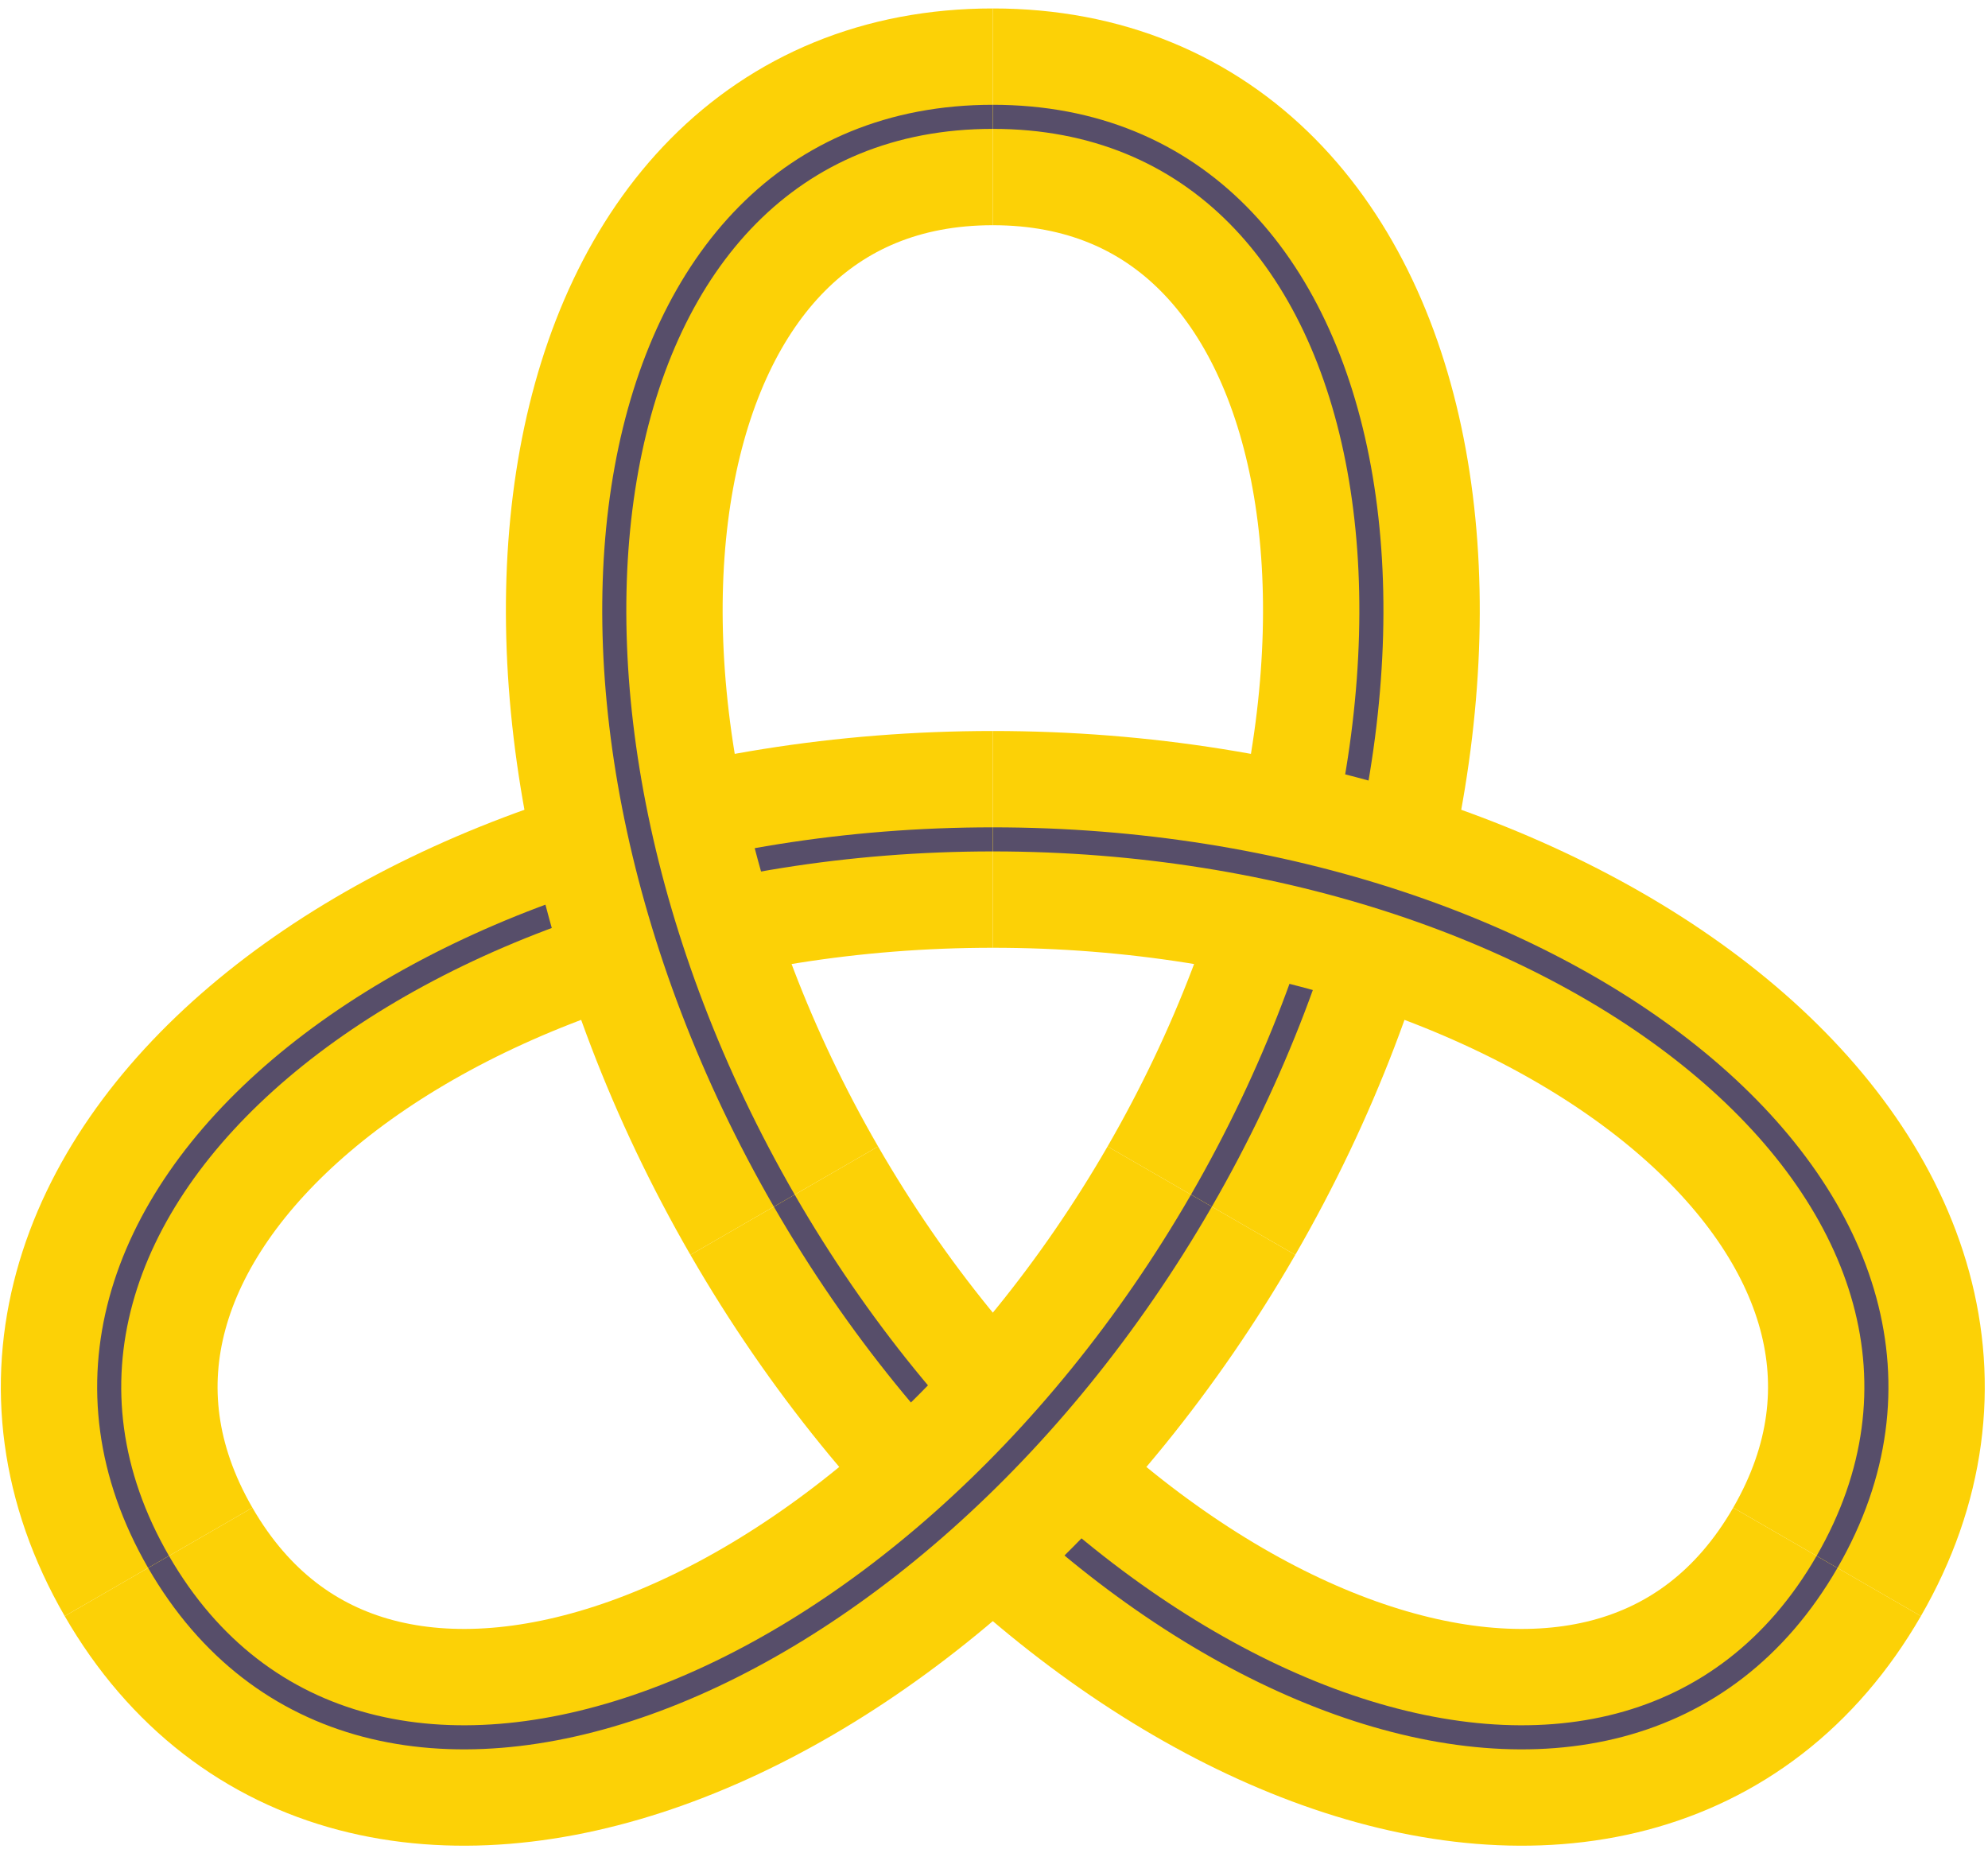
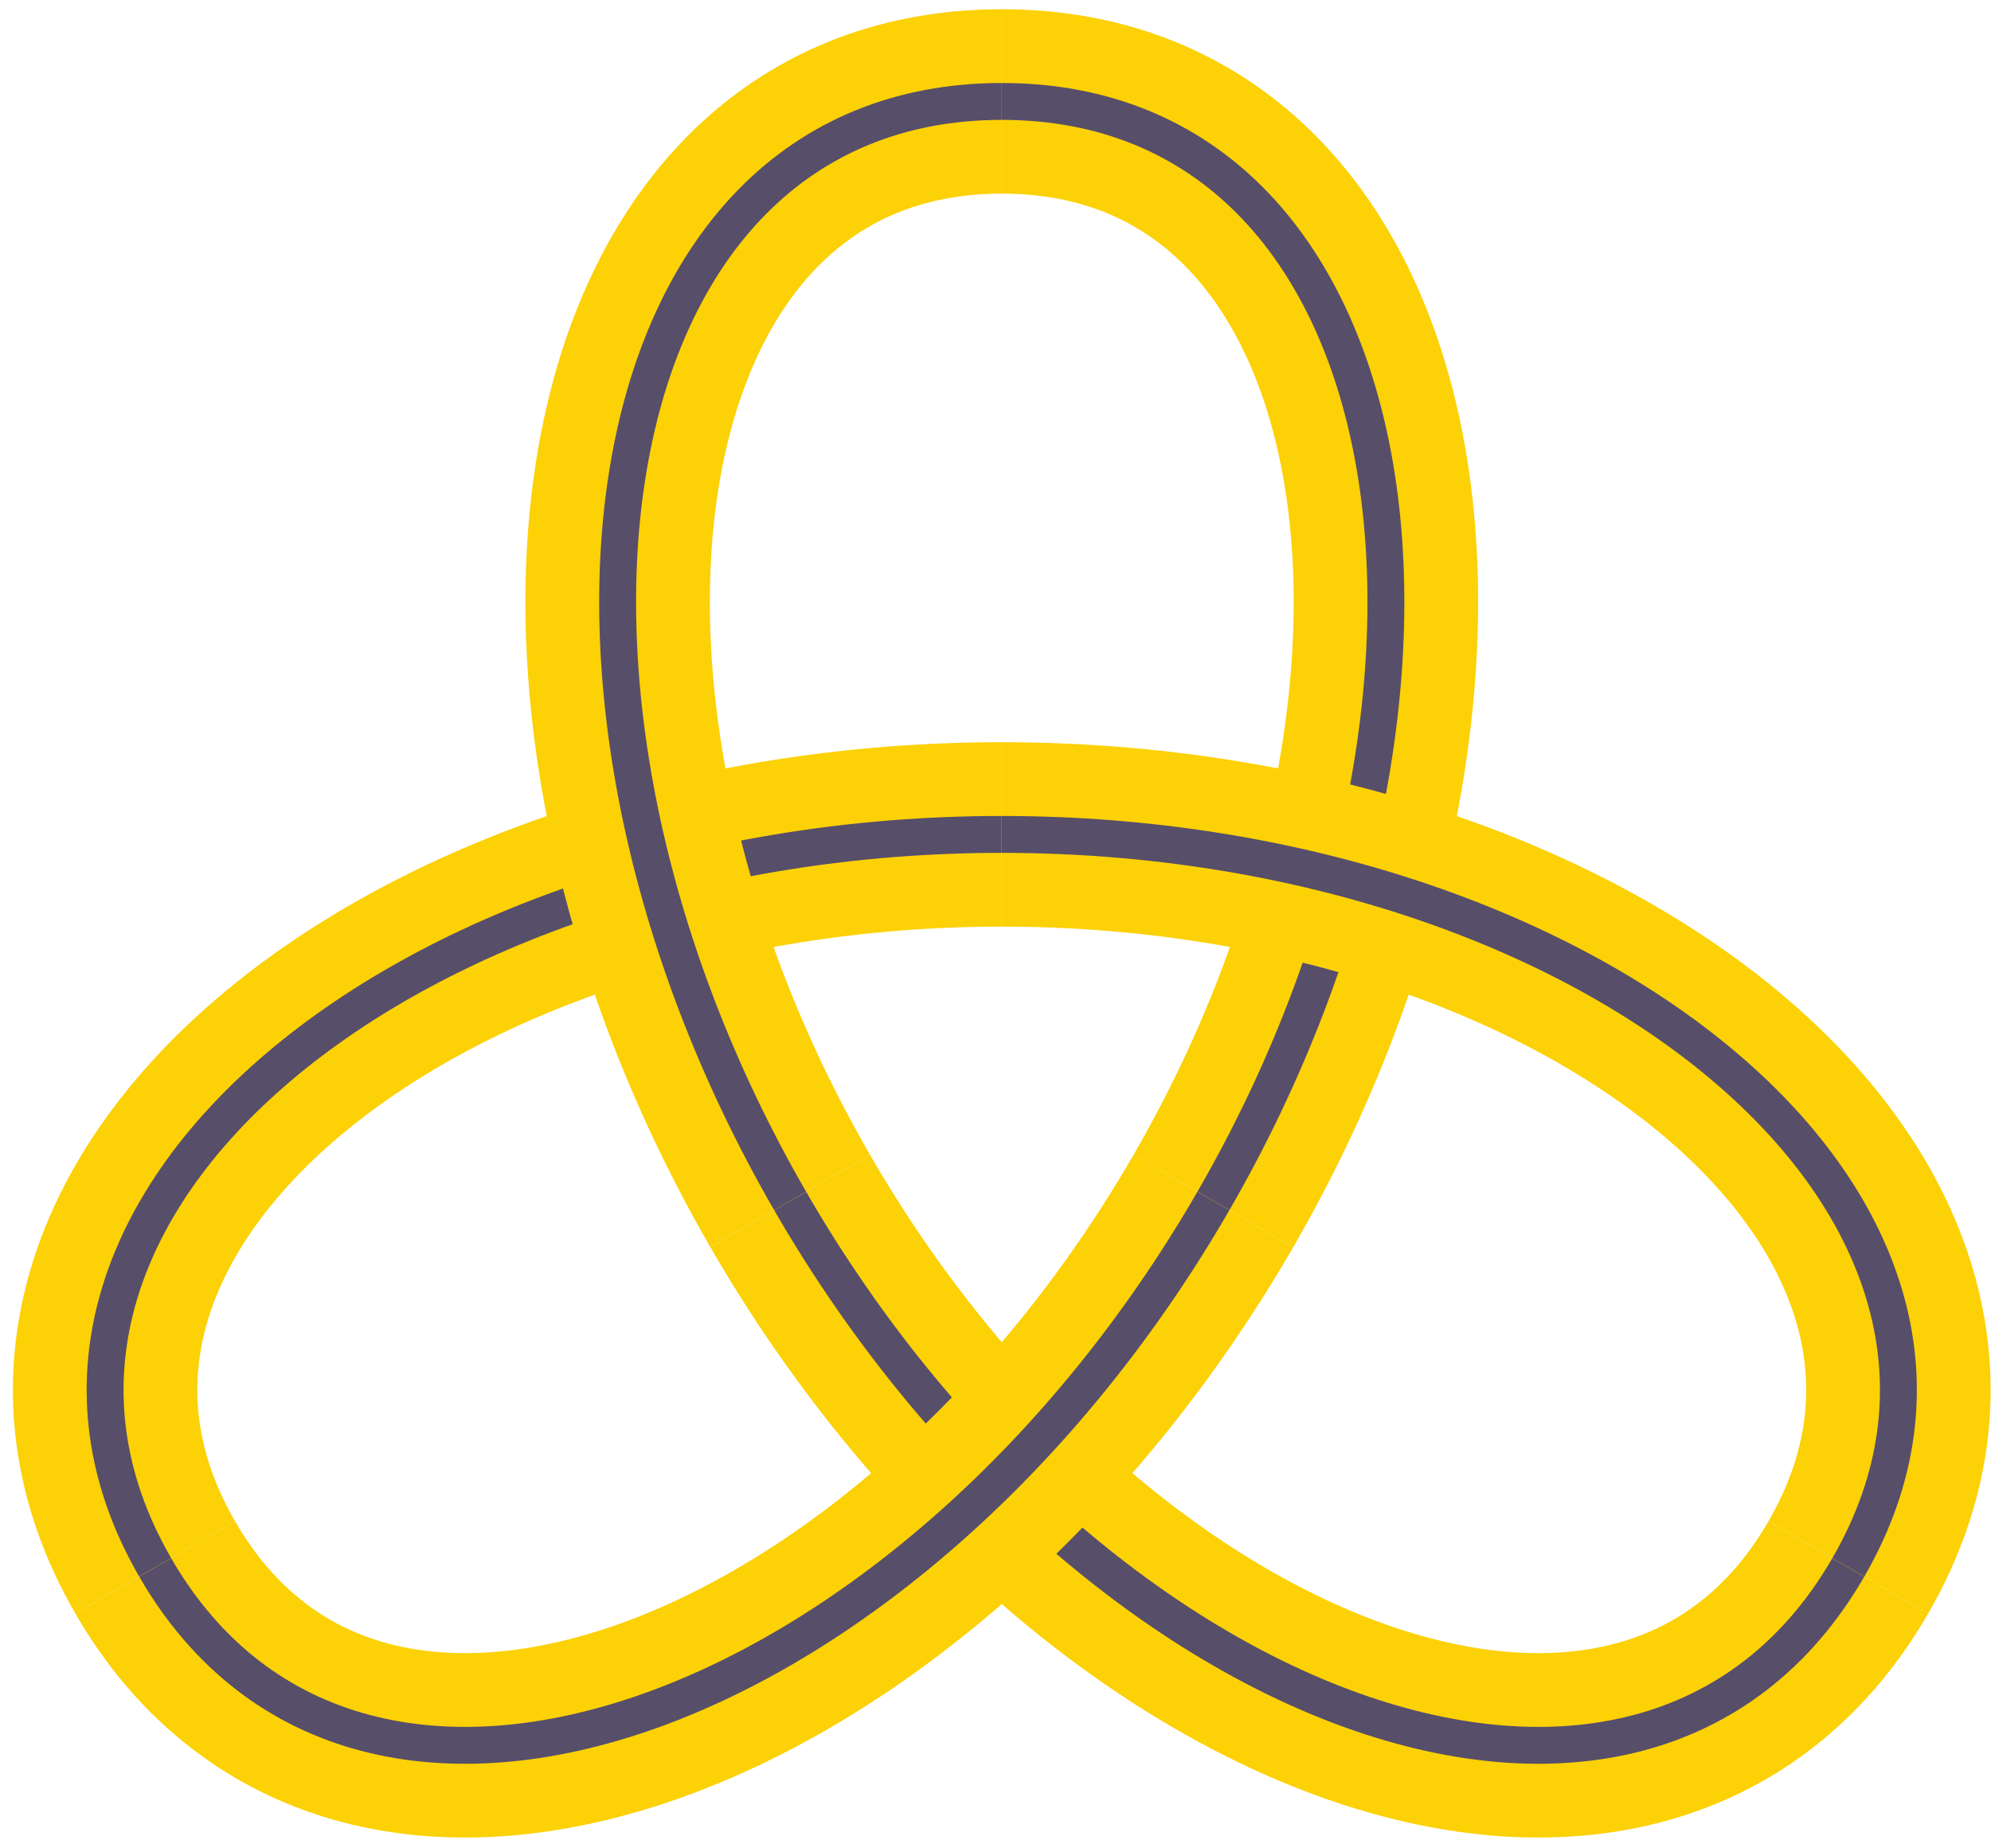
- <svg xmlns="http://www.w3.org/2000/svg" width="117pt" height="109pt" viewBox="0 0 117 109" version="1.1">
+ <svg xmlns="http://www.w3.org/2000/svg" width="153pt" height="142pt" viewBox="0 0 153 142" version="1.1">
  <defs>
    <clipPath id="clip1">
-       <path d="M 0 0.5 L 117 0.5 L 117 109 L 0 109 Z M 0 0.5 " />
+       <path d="M 0 0.711 L 153 0.711 L 153 142 L 0 142 Z M 0 0.711 " />
    </clipPath>
  </defs>
  <g id="surface1">
    <g clip-path="url(#clip1)" clip-rule="nonzero">
-       <path style="fill:none;stroke-width:12.756;stroke-linecap:butt;stroke-linejoin:miter;stroke:rgb(98.898%,81.808%,2.202%);stroke-opacity:1;stroke-miterlimit:10;" d="M -12.275 -7.088 C 4.936 -36.901 37.143 -49.053 49.096 -28.346 M -0.001 14.173 C -34.423 14.173 -61.056 -7.639 -49.099 -28.346 M 12.276 -7.088 C 29.487 22.724 23.913 56.693 -0.001 56.693 " transform="matrix(1,0,0,-1,58.431,63.568)" />
-       <path style="fill:none;stroke-width:1.417;stroke-linecap:butt;stroke-linejoin:miter;stroke:rgb(34.251%,30.446%,41.586%);stroke-opacity:1;stroke-miterlimit:10;" d="M -12.275 -7.088 C 4.936 -36.901 37.143 -49.053 49.096 -28.346 M -0.001 14.173 C -34.423 14.173 -61.056 -7.639 -49.099 -28.346 M 12.276 -7.088 C 29.487 22.724 23.913 56.693 -0.001 56.693 " transform="matrix(1,0,0,-1,58.431,63.568)" />
-       <path style="fill:none;stroke-width:12.756;stroke-linecap:butt;stroke-linejoin:miter;stroke:rgb(98.898%,81.808%,2.202%);stroke-opacity:1;stroke-miterlimit:10;" d="M -0.001 56.693 C -23.911 56.693 -29.486 22.724 -12.275 -7.088 M 49.096 -28.346 C 61.053 -7.639 34.424 14.173 -0.001 14.173 M -49.099 -28.346 C -37.142 -49.053 -4.939 -36.901 12.276 -7.088 " transform="matrix(1,0,0,-1,58.431,63.568)" />
-       <path style="fill:none;stroke-width:1.417;stroke-linecap:butt;stroke-linejoin:miter;stroke:rgb(34.251%,30.446%,41.586%);stroke-opacity:1;stroke-miterlimit:10;" d="M -0.001 56.693 C -23.911 56.693 -29.486 22.724 -12.275 -7.088 M 49.096 -28.346 C 61.053 -7.639 34.424 14.173 -0.001 14.173 M -49.099 -28.346 C -37.142 -49.053 -4.939 -36.901 12.276 -7.088 " transform="matrix(1,0,0,-1,58.431,63.568)" />
+       <path style="fill:none;stroke-width:14.173;stroke-linecap:butt;stroke-linejoin:miter;stroke:rgb(98.898%,81.808%,2.202%);stroke-opacity:1;stroke-miterlimit:10;" d="M -16.263 -9.392 C 6.541 -48.892 49.213 -64.997 65.053 -37.56 M -0.002 18.78 C -45.611 18.78 -80.896 -10.122 -65.056 -37.56 M 16.264 -9.392 C 39.069 30.112 31.682 75.12 -0.002 75.12 " transform="matrix(1,0,0,-1,76.982,82.917)" />
+       <path style="fill:none;stroke-width:2.835;stroke-linecap:butt;stroke-linejoin:miter;stroke:rgb(34.251%,30.446%,41.586%);stroke-opacity:1;stroke-miterlimit:10;" d="M -16.263 -9.392 C 6.541 -48.892 49.213 -64.997 65.053 -37.56 M -0.002 18.78 C -45.611 18.78 -80.896 -10.122 -65.056 -37.56 M 16.264 -9.392 C 39.069 30.112 31.682 75.12 -0.002 75.12 " transform="matrix(1,0,0,-1,76.982,82.917)" />
+       <path style="fill:none;stroke-width:14.173;stroke-linecap:butt;stroke-linejoin:miter;stroke:rgb(98.898%,81.808%,2.202%);stroke-opacity:1;stroke-miterlimit:10;" d="M -0.002 75.12 C -31.681 75.12 -39.068 30.112 -16.263 -9.392 M 65.053 -37.56 C 80.897 -10.122 45.612 18.78 -0.002 18.78 M -65.056 -37.56 C -49.212 -64.997 -6.545 -48.892 16.264 -9.392 " transform="matrix(1,0,0,-1,76.982,82.917)" />
+       <path style="fill:none;stroke-width:2.835;stroke-linecap:butt;stroke-linejoin:miter;stroke:rgb(34.251%,30.446%,41.586%);stroke-opacity:1;stroke-miterlimit:10;" d="M -0.002 75.12 C -31.681 75.12 -39.068 30.112 -16.263 -9.392 M 65.053 -37.56 C 80.897 -10.122 45.612 18.78 -0.002 18.78 M -65.056 -37.56 C -49.212 -64.997 -6.545 -48.892 16.264 -9.392 " transform="matrix(1,0,0,-1,76.982,82.917)" />
    </g>
  </g>
</svg>
